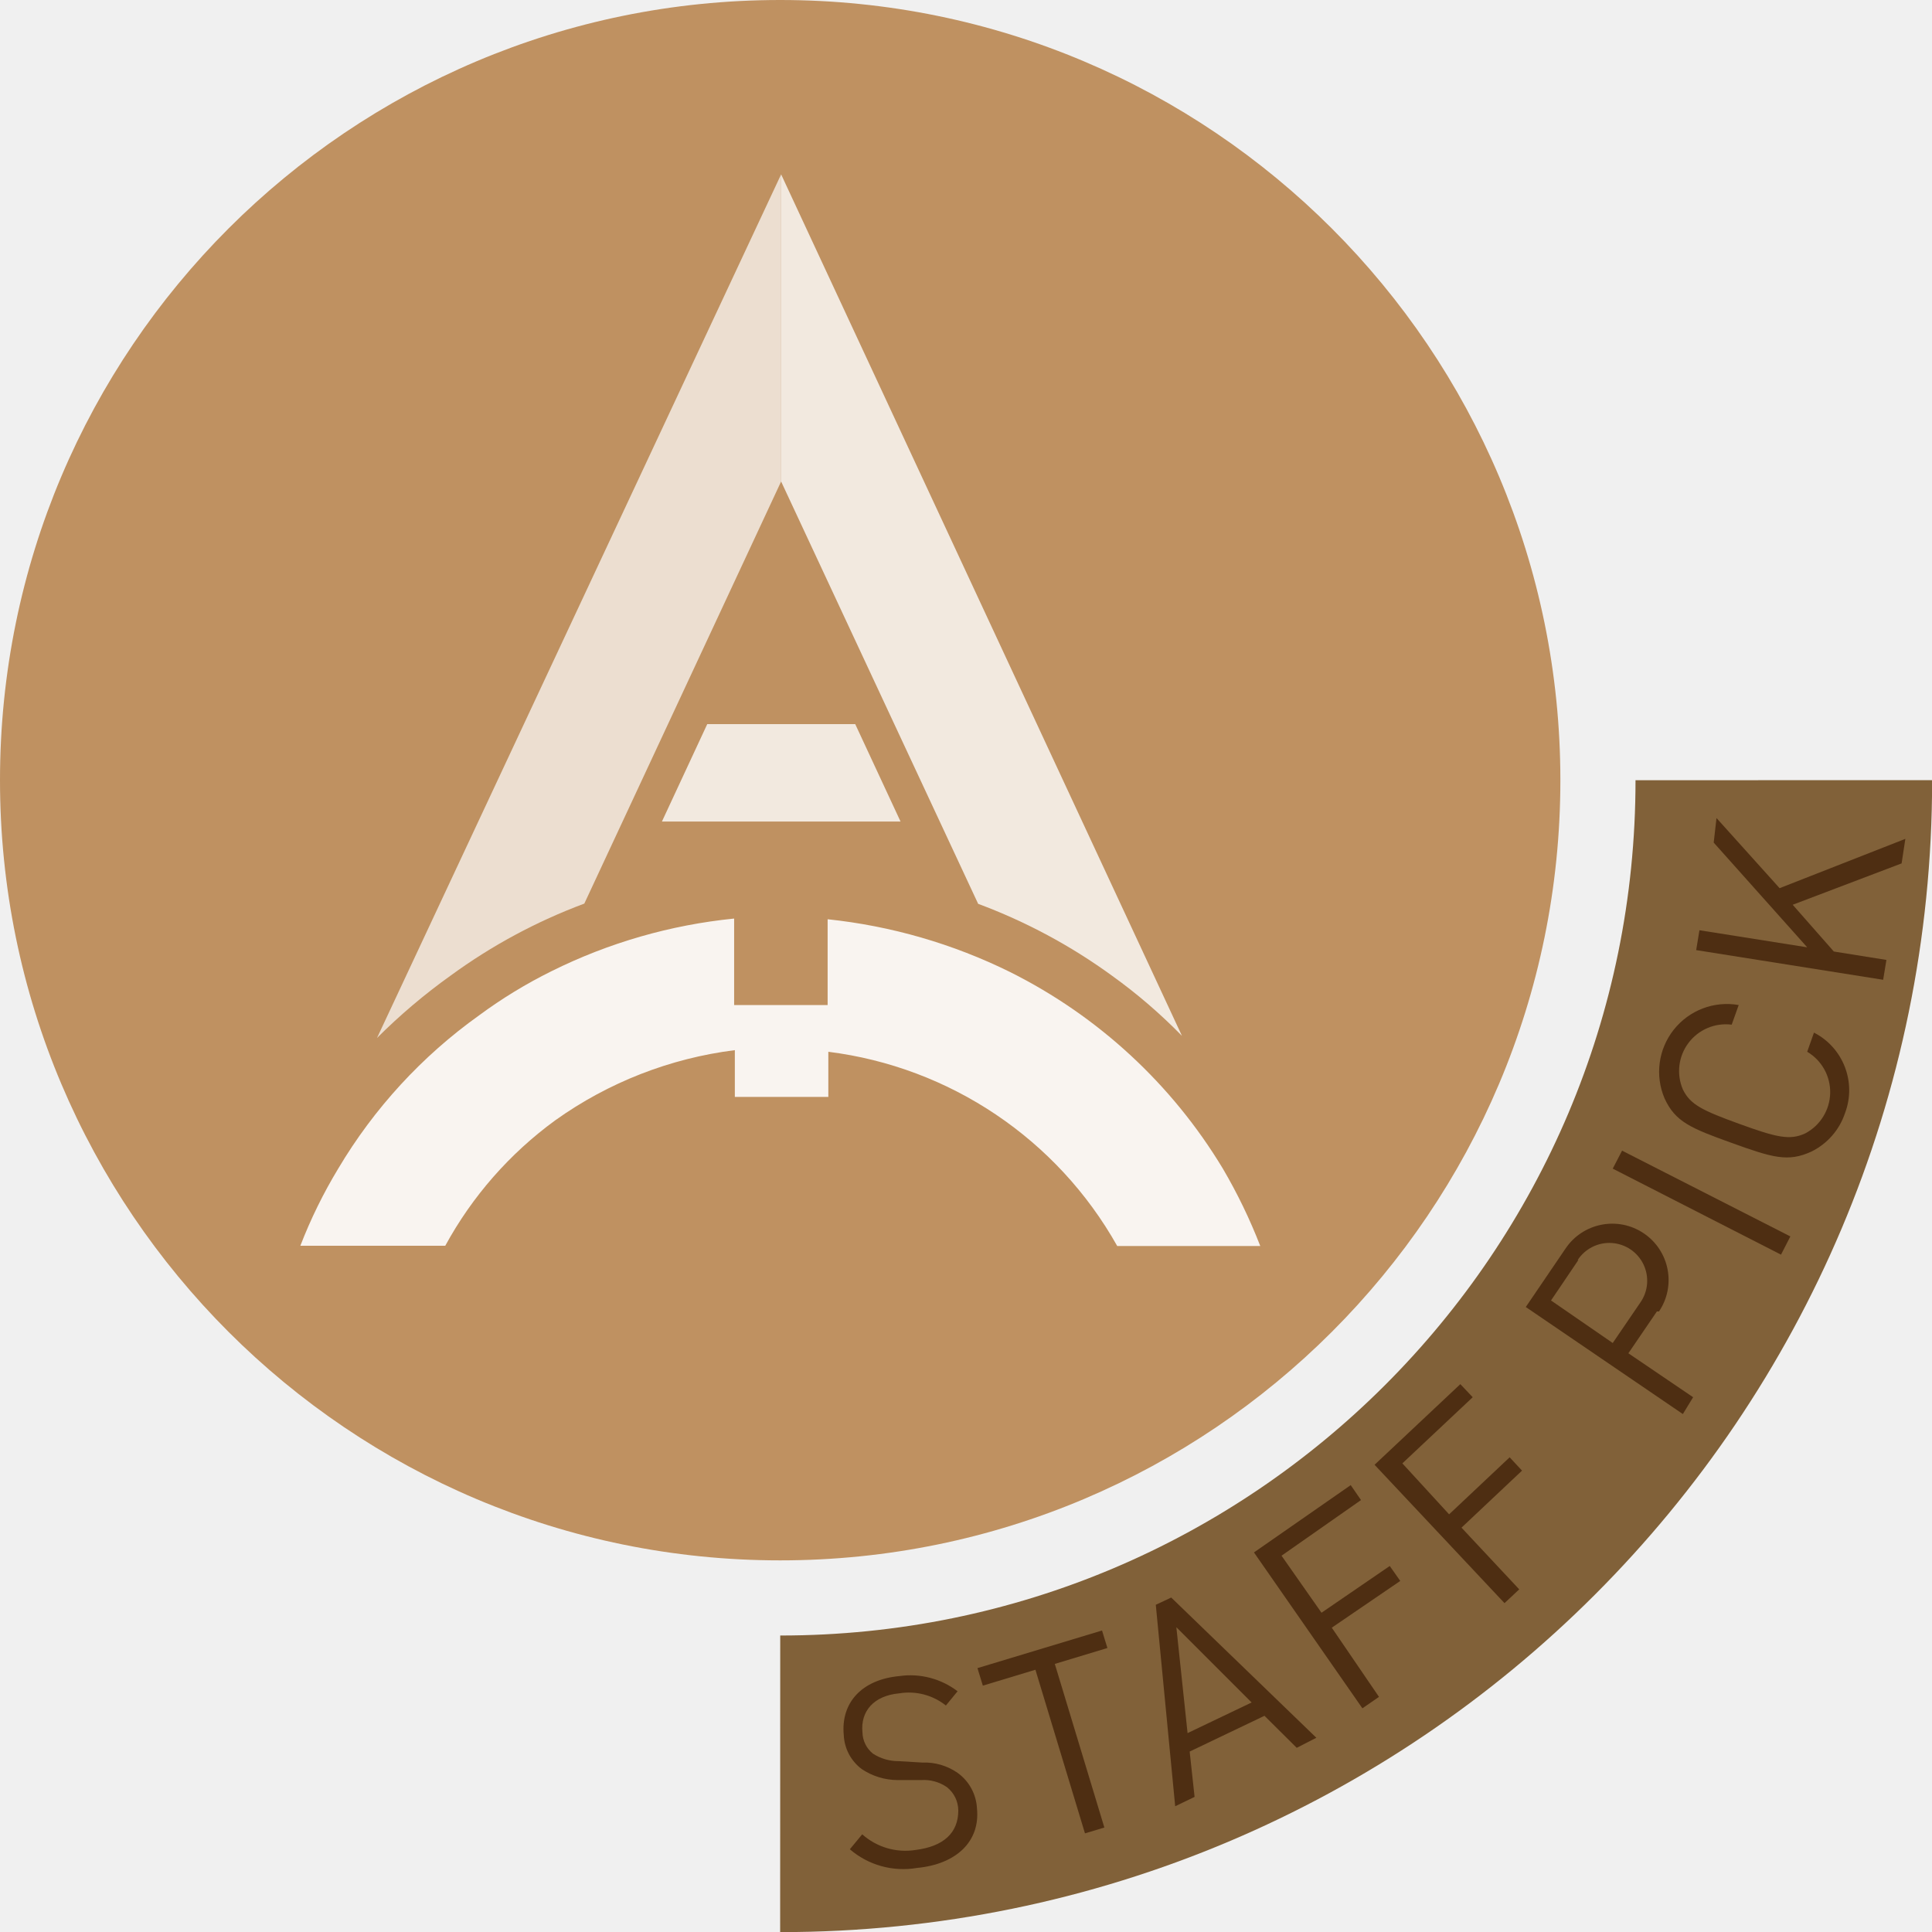
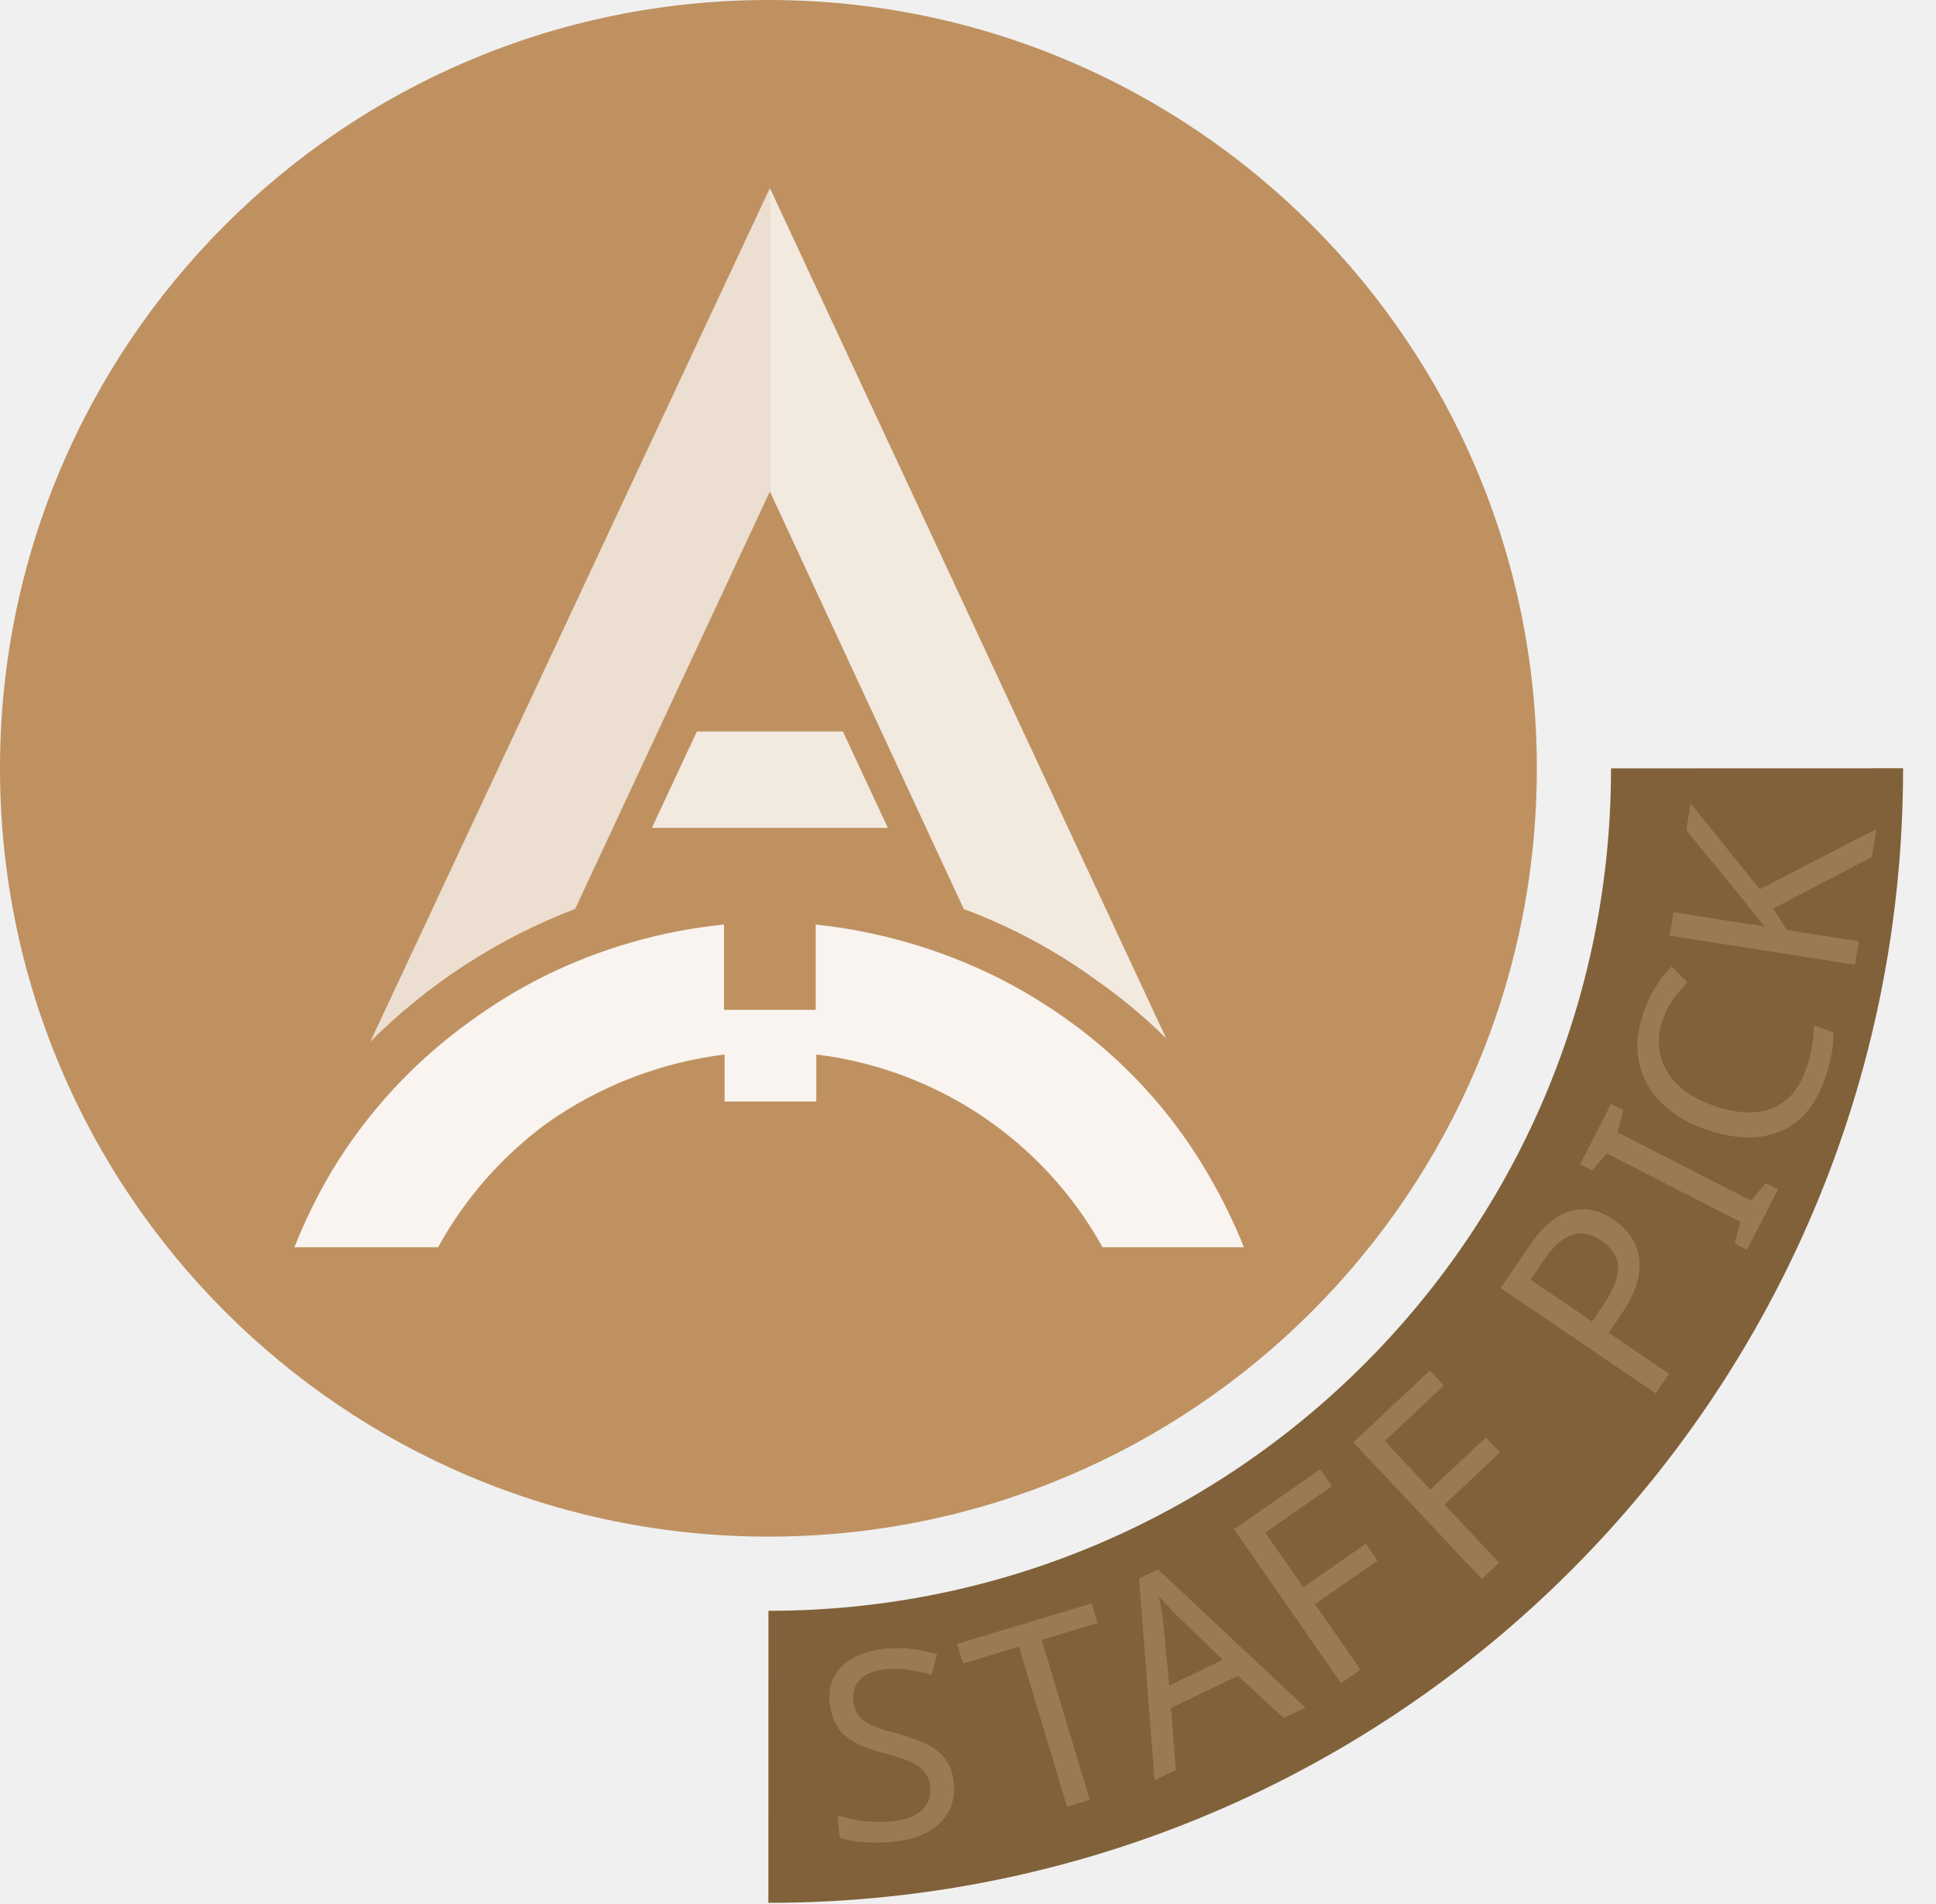
- <svg xmlns="http://www.w3.org/2000/svg" viewBox="0 0 82.66 82.66">
-   <defs>
-     <style>.cls-1{isolation:isolate;}.cls-2{fill:none;stroke:#816139;stroke-miterlimit:10;stroke-width:12.69px;}.cls-3{fill:#bf9161;}.cls-4,.cls-5,.cls-6{fill:#fff;}.cls-4{opacity:0.8;}.cls-5{opacity:0.7;}.cls-6{opacity:0.9;}.cls-7{mix-blend-mode:multiply;}.cls-8{fill:#9b7a52;}</style>
-   </defs>
-   <g class="cls-1">
-     <g id="圖層_2" data-name="圖層 2">
-       <g id="圖層_1-2" data-name="圖層 1">
-         <path class="cls-2" d="M33.38,76.32A42.93,42.93,0,0,0,76.32,33.38" />
-         <circle class="cls-3" cx="33.38" cy="33.38" r="33.38" />
-         <path class="cls-4" d="M41.85,38.67a23.84,23.84,0,0,1,5.72,3.07,22.68,22.68,0,0,1,3,2.58L33.42,7.46V20.6Z" />
-         <path class="cls-5" d="M25,38.66,33.42,20.6V7.46L16.13,44.41a25.25,25.25,0,0,1,3.15-2.67A23.72,23.72,0,0,1,25,38.66Z" />
-         <polygon class="cls-4" points="38.53 35.15 28.32 35.15 30.26 30.98 36.59 30.98 38.53 35.15" />
-         <path class="cls-6" d="M52.32,50a22.22,22.22,0,0,0-9.1-8.41,23.06,23.06,0,0,0-7.81-2.26V43h-4v-3.7a22.6,22.6,0,0,0-7.81,2.25,20.55,20.55,0,0,0-3.1,1.89A21.64,21.64,0,0,0,14.47,50a21,21,0,0,0-1.62,3.3h6.2a16.27,16.27,0,0,1,4.71-5.37,16.82,16.82,0,0,1,7.68-3h0v2h4V45h0A16.54,16.54,0,0,1,47.8,53.31h6.12A22.87,22.87,0,0,0,52.32,50Z" />
-         <g class="cls-7">
-           <path class="cls-8" d="M39.23,79.92a3.5,3.5,0,0,1-2.87-.8l.53-.64a2.77,2.77,0,0,0,2.28.67C40.37,79,41,78.42,41,77.46a1.28,1.28,0,0,0-.49-1,1.74,1.74,0,0,0-1.1-.3l-1,0a2.78,2.78,0,0,1-1.54-.47,1.92,1.92,0,0,1-.77-1.46c-.13-1.38.77-2.37,2.38-2.52a3.33,3.33,0,0,1,2.49.65l-.5.61a2.54,2.54,0,0,0-2-.52c-1.09.1-1.66.77-1.57,1.67a1.2,1.2,0,0,0,.45.91,2,2,0,0,0,1.1.32l1,.06a2.48,2.48,0,0,1,1.52.44,2,2,0,0,1,.83,1.53C41.94,78.78,40.92,79.76,39.23,79.92Z" />
-           <path class="cls-8" d="M45.13,71.19l2.12,7-.83.25-2.12-7-2.25.68-.23-.75,5.33-1.61.23.75Z" />
-           <path class="cls-8" d="M55.48,74.78,54.1,73.41l-3.2,1.53.21,1.94-.83.4-.83-8.62.66-.31,6.21,6Zm-5.15-5.16.48,4.53,2.74-1.31Z" />
-           <path class="cls-8" d="M54.83,66.56,56.54,69l2.92-2,.45.64-2.93,2L59,72.6l-.71.49-4.64-6.67,4.14-2.88.44.64Z" />
-           <path class="cls-8" d="M60,62.61l2,2.18,2.59-2.44.53.57-2.59,2.44L65,68l-.63.59-5.56-5.92,3.67-3.45.53.56Z" />
-           <path class="cls-8" d="M70.89,56.11,69.67,57.9l2.77,1.88L72,60.5l-6.72-4.58,1.7-2.5a2.4,2.4,0,1,1,4,2.69Zm-3.36-2.2-1.17,1.73L69,57.46l1.18-1.73a1.62,1.62,0,1,0-2.68-1.82Z" />
-           <path class="cls-8" d="M76.2,53.68,69,50l.4-.77L76.6,52.9Z" />
-           <path class="cls-8" d="M78.94,47.62a2.83,2.83,0,0,1-1.44,1.65c-1,.46-1.66.26-3.41-.37S71.68,48,71.22,47a2.9,2.9,0,0,1,3.17-4l-.3.84A2,2,0,0,0,72,46.61c.32.66.86.91,2.43,1.48s2.15.71,2.81.4A2,2,0,0,0,77.32,45l.29-.82A2.77,2.77,0,0,1,78.94,47.62Z" />
-           <path class="cls-8" d="M81.36,36.94,76.7,38.71l1.76,2,2.25.36-.14.85-8-1.27.14-.85,4.61.73-4-4.48L73.44,35l2.7,3,5.38-2.11Z" />
-         </g>
-       </g>
+ <svg xmlns="http://www.w3.org/2000/svg" width="66.287" height="65.181" viewBox="0 0 66.287 65.181">
+   <g id="staff-pick-badge" style="isolation: isolate">
+     <g id="圖層_1" data-name="圖層 1">
+       <path id="Path_14" data-name="Path 14" d="M26.31,60.16A33.84,33.84,0,0,0,60.16,26.31" fill="none" stroke="#816139" stroke-miterlimit="10" stroke-width="10" />
+       <circle id="Ellipse_5" data-name="Ellipse 5" cx="26.31" cy="26.31" r="26.31" transform="translate(0 0)" fill="#bf9161" />
+       <text id="S" transform="matrix(0.996, -0.094, 0.094, 0.996, 28.32, 63.19)" fill="#9b7a52" font-size="9" font-family="DINPro, DIN Pro">
+         <tspan x="0" y="0">S</tspan>
+       </text>
+       <text id="T" transform="matrix(0.958, -0.288, 0.288, 0.958, 34.53, 62.47)" fill="#9b7a52" font-size="9" font-family="DINPro, DIN Pro">
+         <tspan x="0" y="0">T</tspan>
+       </text>
+       <text id="A" transform="translate(39.53 60.96) rotate(-25.67)" fill="#9b7a52" font-size="9" font-family="DINPro, DIN Pro">
+         <tspan x="0" y="0">A</tspan>
+       </text>
+       <text id="F" transform="matrix(0.821, -0.571, 0.571, 0.821, 45.2, 58.14)" fill="#9b7a52" font-size="9" font-family="DINPro, DIN Pro">
+         <tspan x="0" y="0">F</tspan>
+       </text>
+       <text id="F-2" data-name="F" transform="translate(50.1 54.67) rotate(-43.24)" fill="#9b7a52" font-size="9" font-family="DINPro, DIN Pro">
+         <tspan x="0" y="0">F</tspan>
+       </text>
+       <text id="P" transform="matrix(0.562, -0.827, 0.827, 0.562, 56.2, 48.44)" fill="#9b7a52" font-size="9" font-family="DINPro, DIN Pro">
+         <tspan x="0" y="0">P</tspan>
+       </text>
+       <text id="I" transform="matrix(0.456, -0.89, 0.89, 0.456, 59.65, 43.12)" fill="#9b7a52" font-size="9" font-family="DINPro, DIN Pro">
+         <tspan x="0" y="0">I</tspan>
+       </text>
+       <text id="C" transform="matrix(0.338, -0.941, 0.941, 0.338, 61.19, 40.26)" fill="#9b7a52" font-size="9" font-family="DINPro, DIN Pro">
+         <tspan x="0" y="0">C</tspan>
+       </text>
+       <text id="K" transform="matrix(0.155, -0.988, 0.988, 0.155, 63.38, 33.9)" fill="#9b7a52" font-size="9" font-family="DINPro, DIN Pro">
+         <tspan x="0" y="0">K</tspan>
+       </text>
+       <path id="Path_15" data-name="Path 15" d="M33,31.13a18.8,18.8,0,0,1,4.53,2.43,18,18,0,0,1,2.4,2L26.36,6.44V16.83Z" fill="#fff" opacity="0.8" />
+       <path id="Path_16" data-name="Path 16" d="M19.69,31.13l6.67-14.3V6.44L12.68,35.67a20.06,20.06,0,0,1,7-4.54Z" fill="#fff" opacity="0.7" />
+       <path id="Path_17" data-name="Path 17" d="M30.4,28.35H22.32l1.54-3.3h5Z" fill="#fff" opacity="0.8" />
+       <path id="Path_18" data-name="Path 18" d="M41.3,40.1a16.89,16.89,0,0,0-4.74-5.17,17.92,17.92,0,0,0-2.45-1.48,18.34,18.34,0,0,0-6.18-1.79v2.92H24.79V31.66a17.87,17.87,0,0,0-6.18,1.78,17.6,17.6,0,0,0-2.45,1.49,17.33,17.33,0,0,0-4.8,5.17,18.57,18.57,0,0,0-1.28,2.61H15a13.07,13.07,0,0,1,3.73-4.25,13.36,13.36,0,0,1,6.08-2.35h0v1.61h3.14V36.11h0a13,13,0,0,1,9.8,6.6h4.84A18.52,18.52,0,0,0,41.3,40.1Z" fill="#fff" opacity="0.9" />
    </g>
  </g>
</svg>
